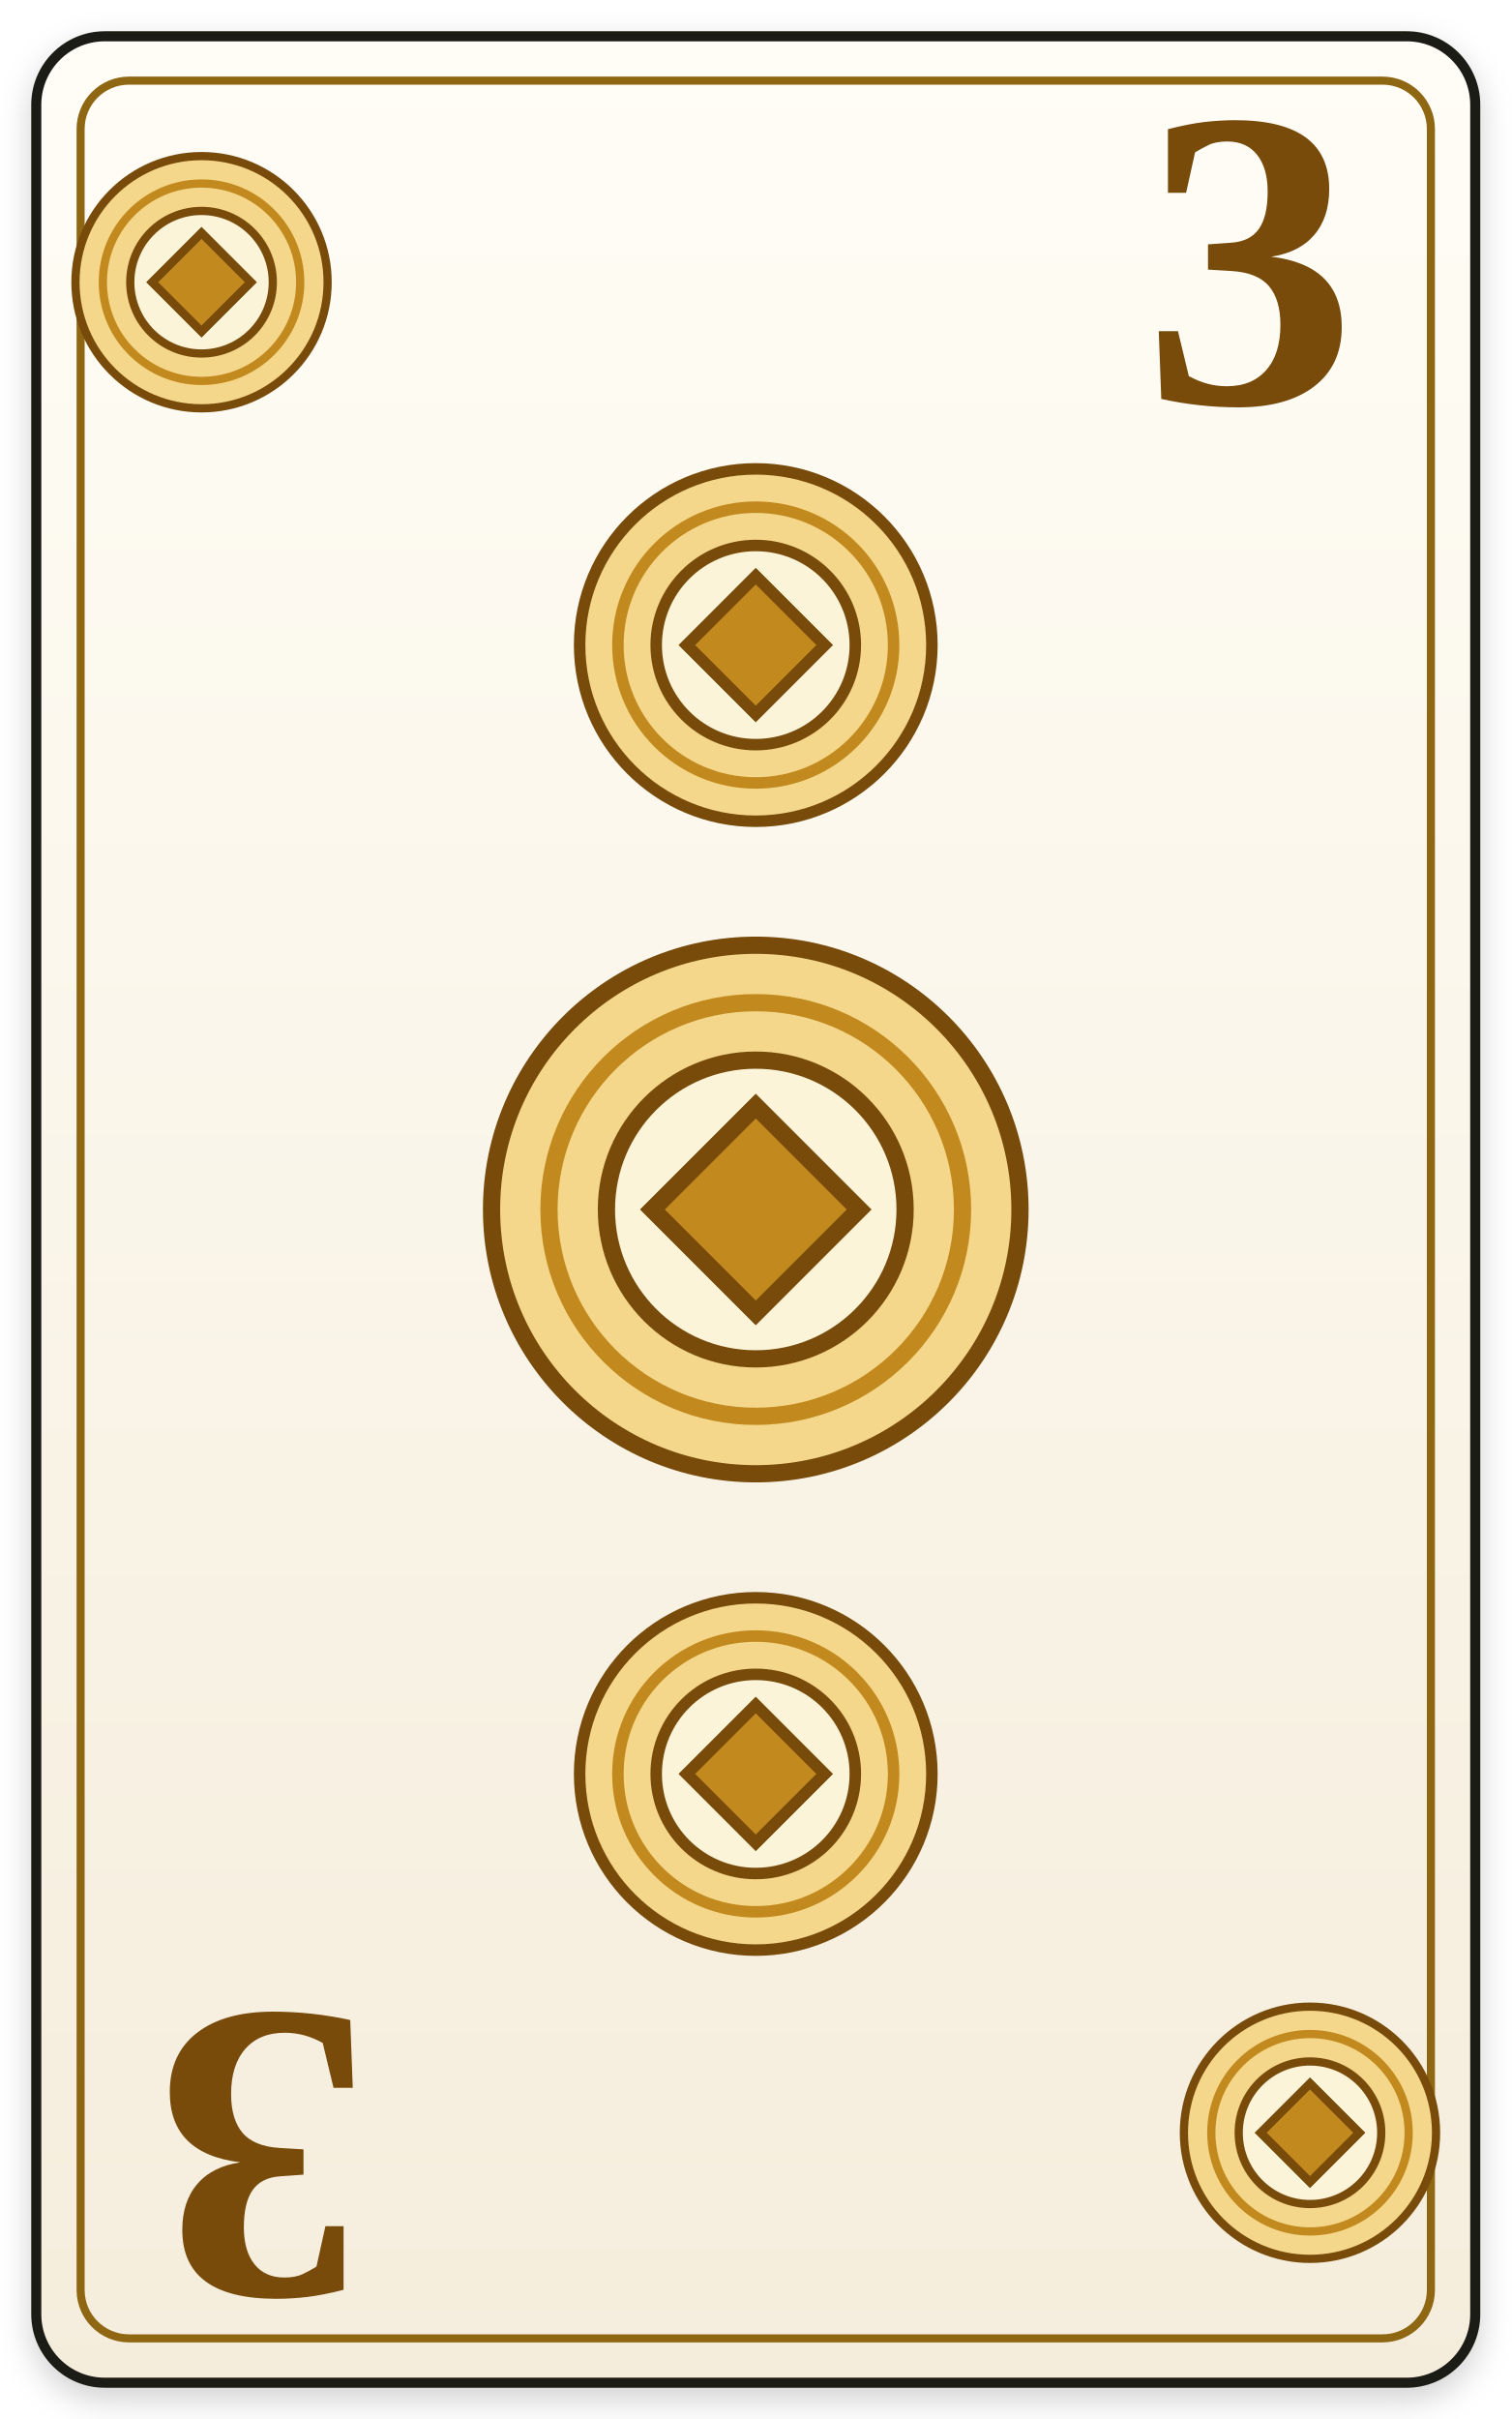
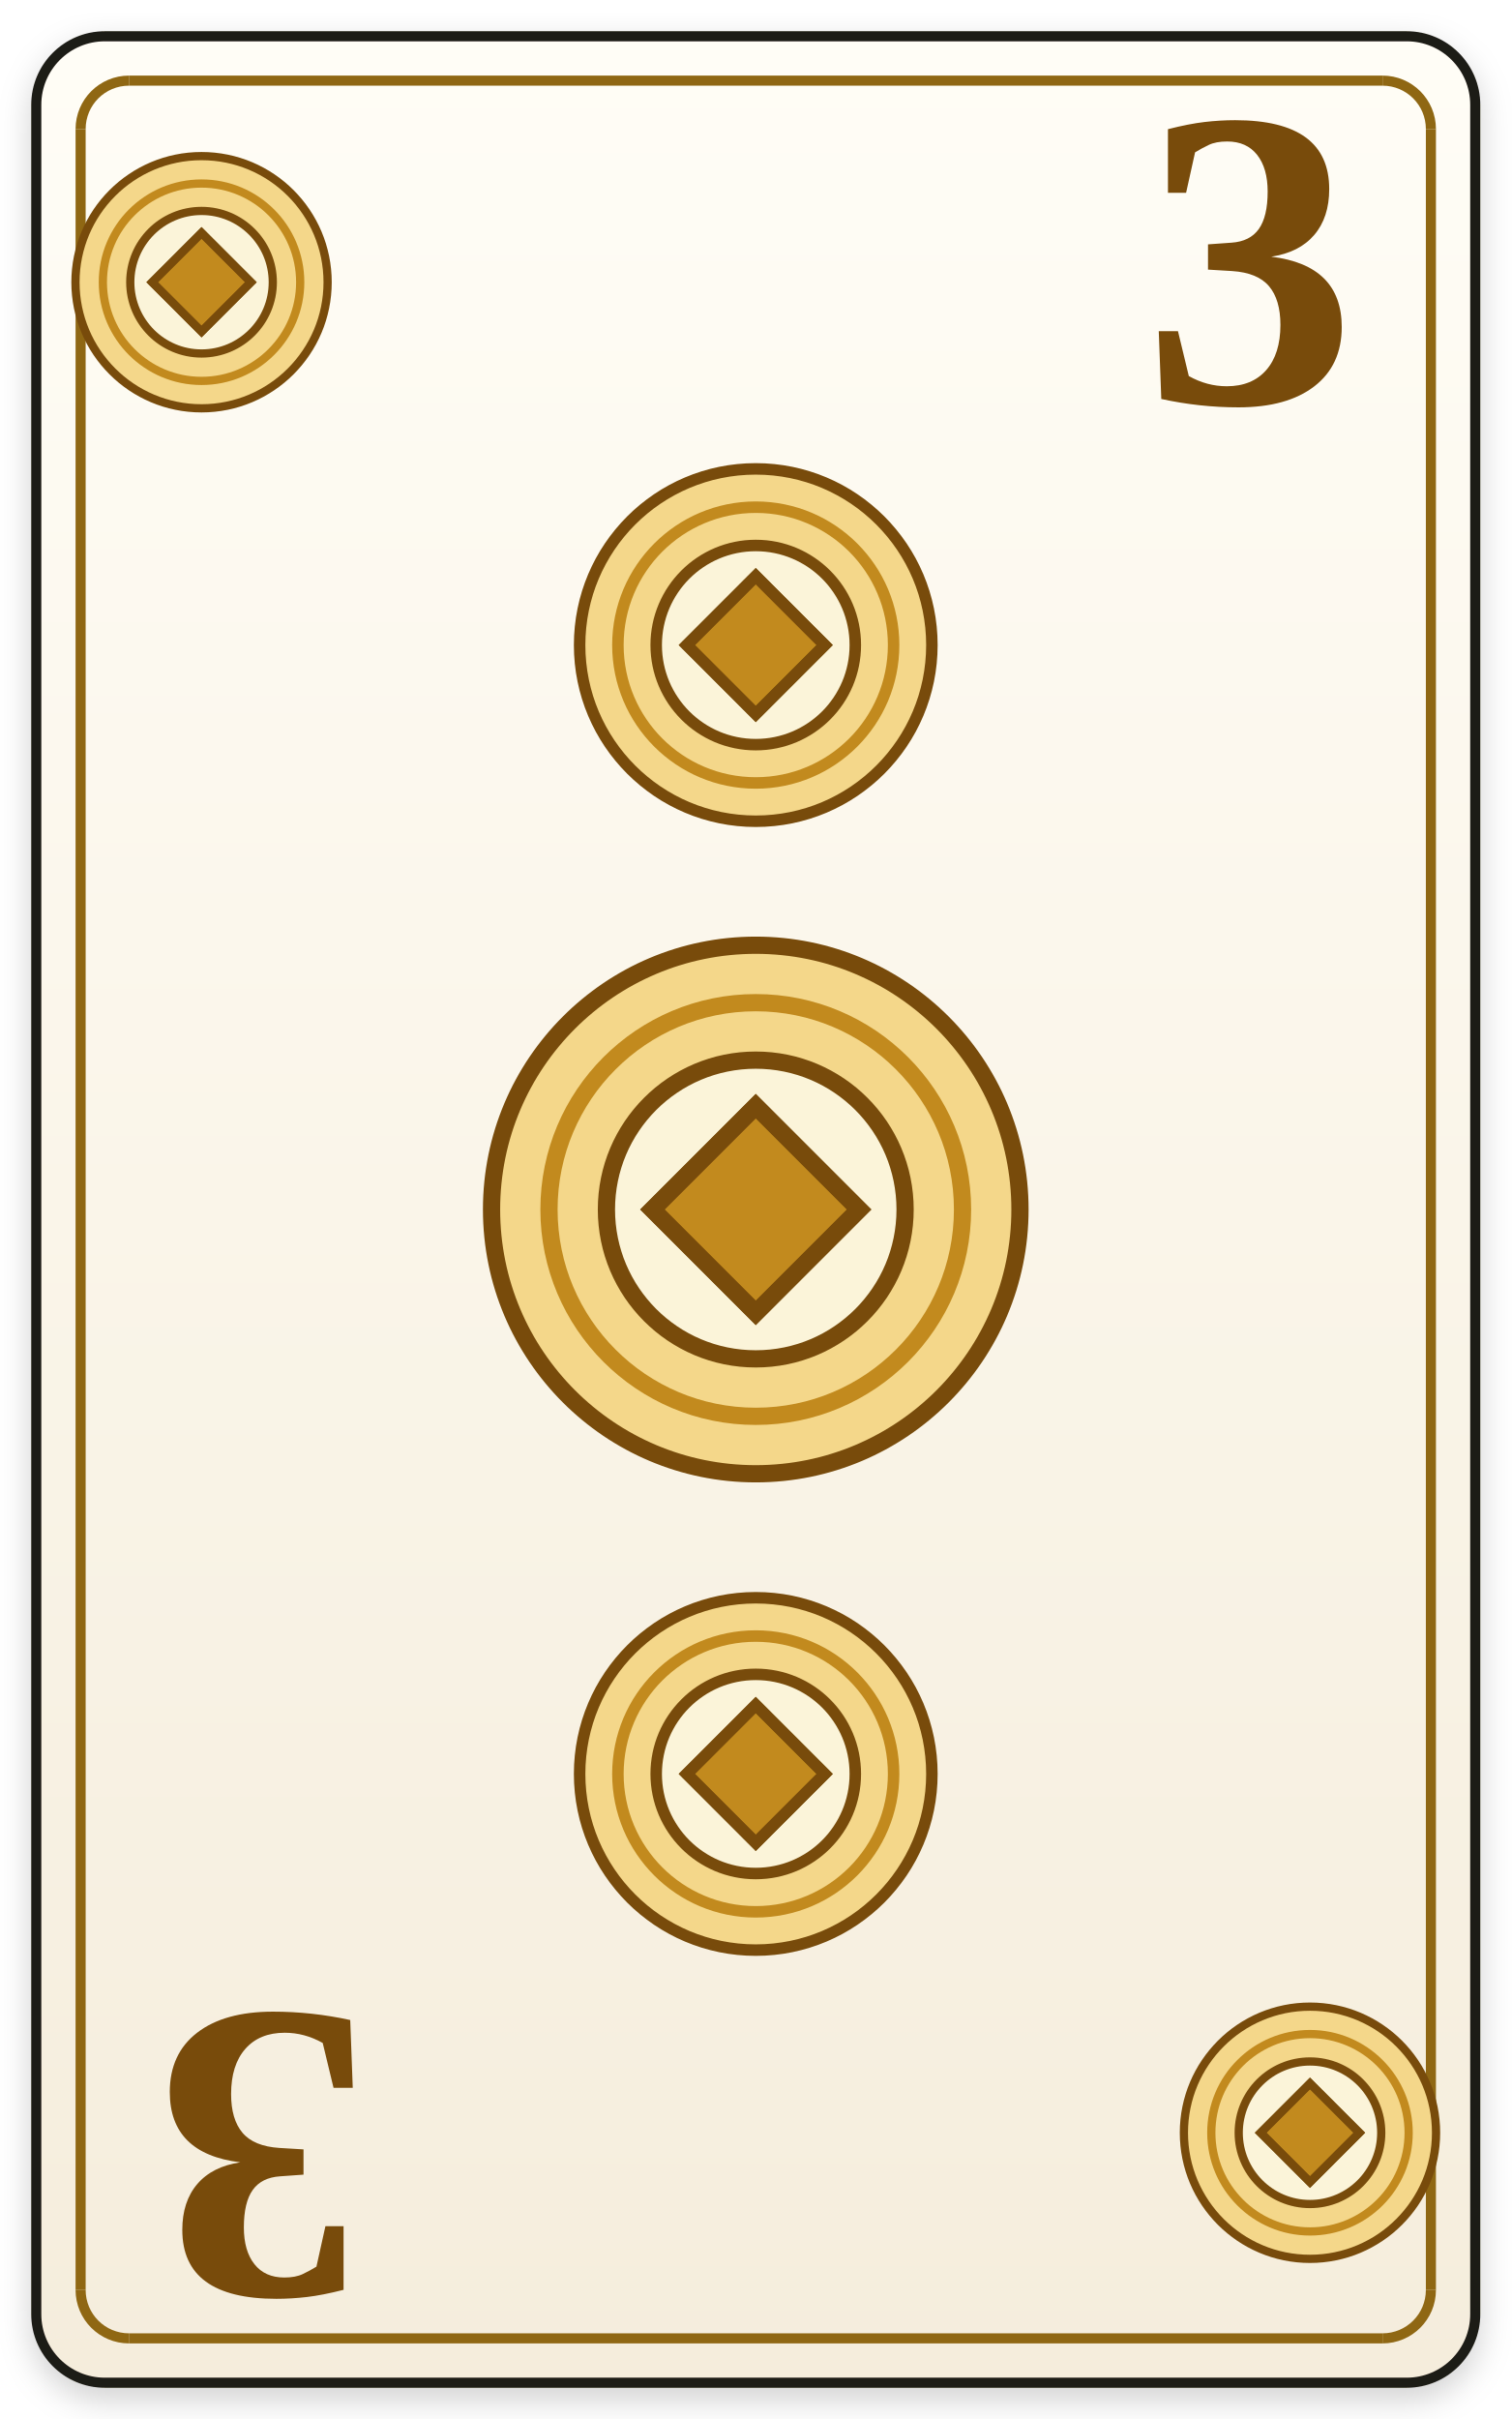
<svg xmlns="http://www.w3.org/2000/svg" width="750" height="1200" viewBox="0 0 750 1200" role="img" aria-labelledby="title desc">
  <defs>
    <linearGradient id="paperGradient" x1="0" y1="0" x2="0" y2="1">
      <stop offset="0%" stop-color="#fffdf6" />
      <stop offset="100%" stop-color="#f5eddc" />
    </linearGradient>
    <filter id="shadow" x="-20%" y="-20%" width="140%" height="140%">
      <feDropShadow dx="0" dy="6" stdDeviation="8" flood-color="#000000" flood-opacity="0.18" />
    </filter>
  </defs>
  <rect x="18" y="18" width="714" height="1164" rx="34" fill="url(#paperGradient)" stroke="#1f1b16" stroke-width="5" filter="url(#shadow)" />
-   <rect x="40" y="40" width="670" height="1120" rx="24" fill="none" stroke="#8f6713" stroke-width="4" />
+   <path d="M 40 64 V 1136" fill="none" stroke="#8f6713" stroke-width="5" />
+   <path d="M 710 64 V 1136" fill="none" stroke="#8f6713" stroke-width="5" />
+   <path d="M 40 64 A 24 24 0 0 1 64 40" fill="none" stroke="#8f6713" stroke-width="5" />
+   <path d="M 686 40 A 24 24 0 0 1 710 64" fill="none" stroke="#8f6713" stroke-width="5" />
+   <path d="M 40 1136 A 24 24 0 0 0 64 1160" fill="none" stroke="#8f6713" stroke-width="5" />
+   <path d="M 686 1160 A 24 24 0 0 0 710 1136" fill="none" stroke="#8f6713" stroke-width="5" />
+   <path d="M 64 40 H 686" fill="none" stroke="#8f6713" stroke-width="5" />
+   <path d="M 64 1160 H 686" fill="none" stroke="#8f6713" stroke-width="5" />
  <g transform="translate(100 140) rotate(0)">
    <circle r="62.56" fill="#f4d78a" stroke="#784b0b" stroke-width="4.08" />
    <circle r="48.96" fill="none" stroke="#c28a1e" stroke-width="4.08" />
    <circle r="35.36" fill="#fbf4d9" stroke="#784b0b" stroke-width="4.08" />
    <path d="M 0 -24.48 L 24.48 0 L 0 24.48 L -24.48 0 Z" fill="#c28a1e" stroke="#784b0b" stroke-width="4.08" />
    <path d="M -24.48 0 L 0 -24.48 L 24.48 0 L 0 24.48 Z" fill="none" stroke="#784b0b" stroke-width="4.08" />
  </g>
  <g transform="translate(750 1198) rotate(180)">
    <g transform="translate(100 140) rotate(0)">
      <circle r="62.56" fill="#f4d78a" stroke="#784b0b" stroke-width="4.08" />
      <circle r="48.96" fill="none" stroke="#c28a1e" stroke-width="4.08" />
      <circle r="35.36" fill="#fbf4d9" stroke="#784b0b" stroke-width="4.08" />
      <path d="M 0 -24.48 L 24.48 0 L 0 24.48 L -24.48 0 Z" fill="#c28a1e" stroke="#784b0b" stroke-width="4.08" />
      <path d="M -24.48 0 L 0 -24.48 L 24.48 0 L 0 24.48 Z" fill="none" stroke="#784b0b" stroke-width="4.08" />
    </g>
  </g>
  <text x="620" y="200" text-anchor="middle" font-size="212" font-family="Georgia, Times New Roman, serif" font-weight="700" fill="#784b0b">3</text>
  <g transform="translate(130 1000) rotate(180)">
    <text x="0" y="0" text-anchor="middle" font-size="212" font-family="Georgia, Times New Roman, serif" font-weight="700" fill="#784b0b">3</text>
  </g>
  <g transform="translate(375 320) rotate(0)">
    <circle r="87.4" fill="#f4d78a" stroke="#784b0b" stroke-width="5.7" />
    <circle r="68.4" fill="none" stroke="#c28a1e" stroke-width="5.7" />
    <circle r="49.4" fill="#fbf4d9" stroke="#784b0b" stroke-width="5.7" />
    <path d="M 0 -34.2 L 34.2 0 L 0 34.2 L -34.2 0 Z" fill="#c28a1e" stroke="#784b0b" stroke-width="5.7" />
    <path d="M -34.2 0 L 0 -34.2 L 34.2 0 L 0 34.2 Z" fill="none" stroke="#784b0b" stroke-width="5.7" />
  </g>
  <g transform="translate(375 600) rotate(0)">
    <circle r="131.1" fill="#f4d78a" stroke="#784b0b" stroke-width="8.55" />
    <circle r="102.6" fill="none" stroke="#c28a1e" stroke-width="8.55" />
    <circle r="74.1" fill="#fbf4d9" stroke="#784b0b" stroke-width="8.55" />
    <path d="M 0 -51.3 L 51.3 0 L 0 51.3 L -51.3 0 Z" fill="#c28a1e" stroke="#784b0b" stroke-width="8.55" />
    <path d="M -51.3 0 L 0 -51.3 L 51.3 0 L 0 51.3 Z" fill="none" stroke="#784b0b" stroke-width="8.55" />
  </g>
  <g transform="translate(375 880) rotate(180)">
    <circle r="87.4" fill="#f4d78a" stroke="#784b0b" stroke-width="5.7" />
    <circle r="68.4" fill="none" stroke="#c28a1e" stroke-width="5.7" />
    <circle r="49.4" fill="#fbf4d9" stroke="#784b0b" stroke-width="5.7" />
    <path d="M 0 -34.2 L 34.2 0 L 0 34.2 L -34.2 0 Z" fill="#c28a1e" stroke="#784b0b" stroke-width="5.7" />
    <path d="M -34.2 0 L 0 -34.2 L 34.2 0 L 0 34.2 Z" fill="none" stroke="#784b0b" stroke-width="5.7" />
  </g>
</svg>
